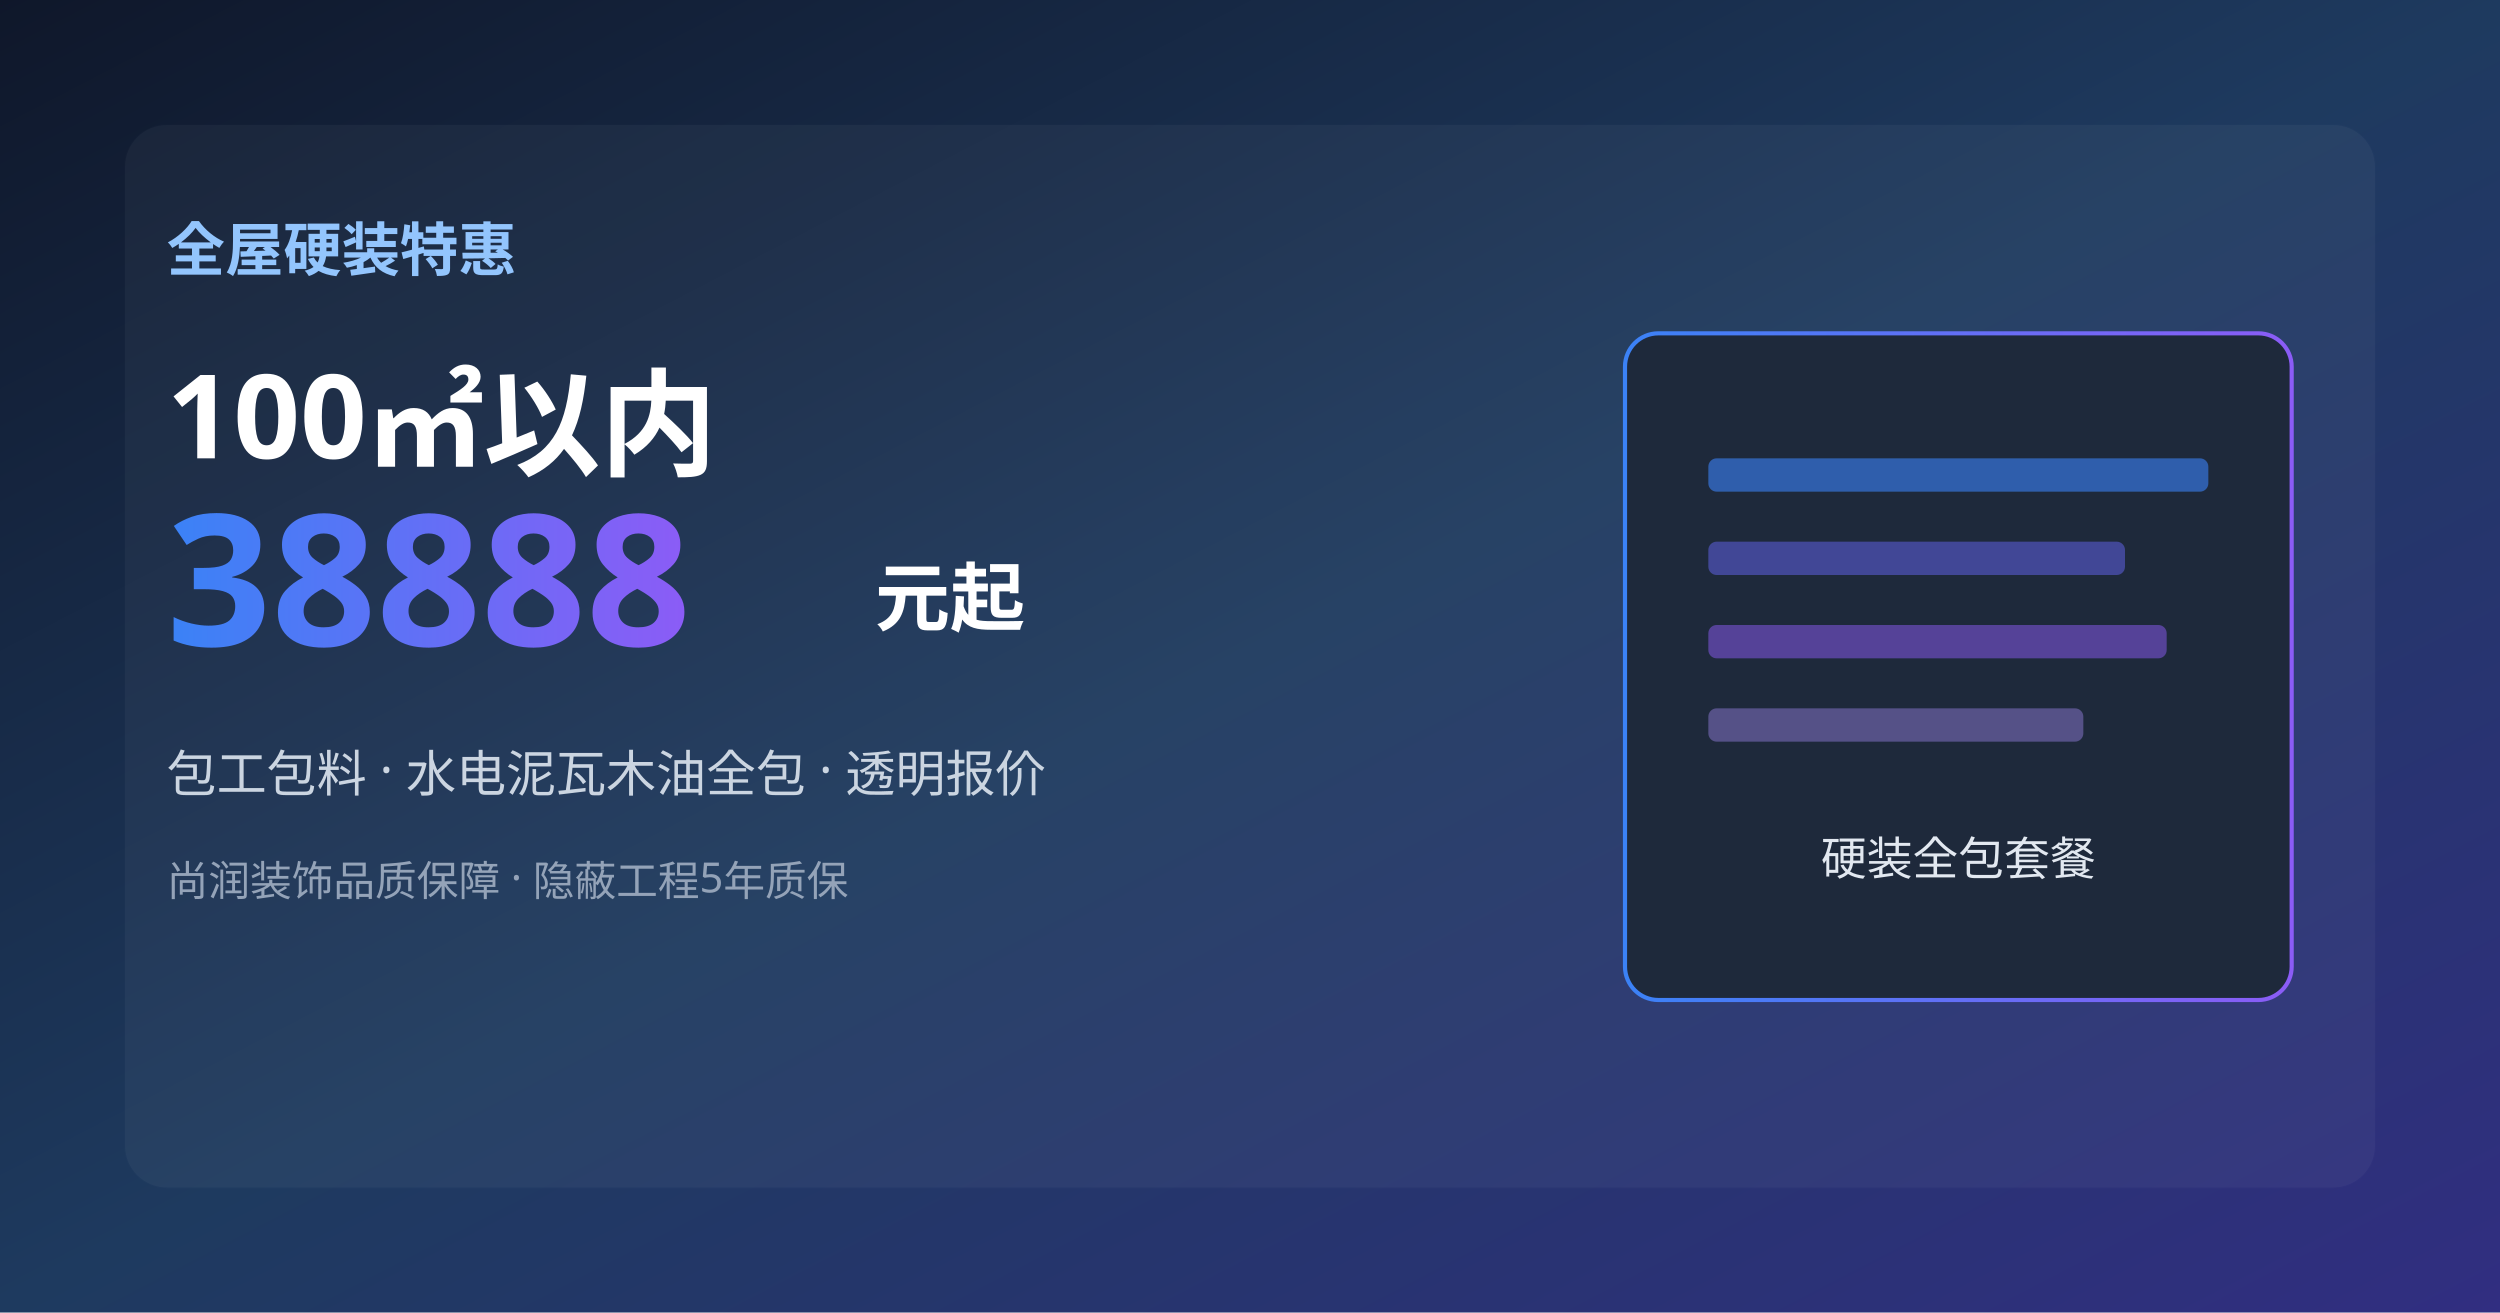
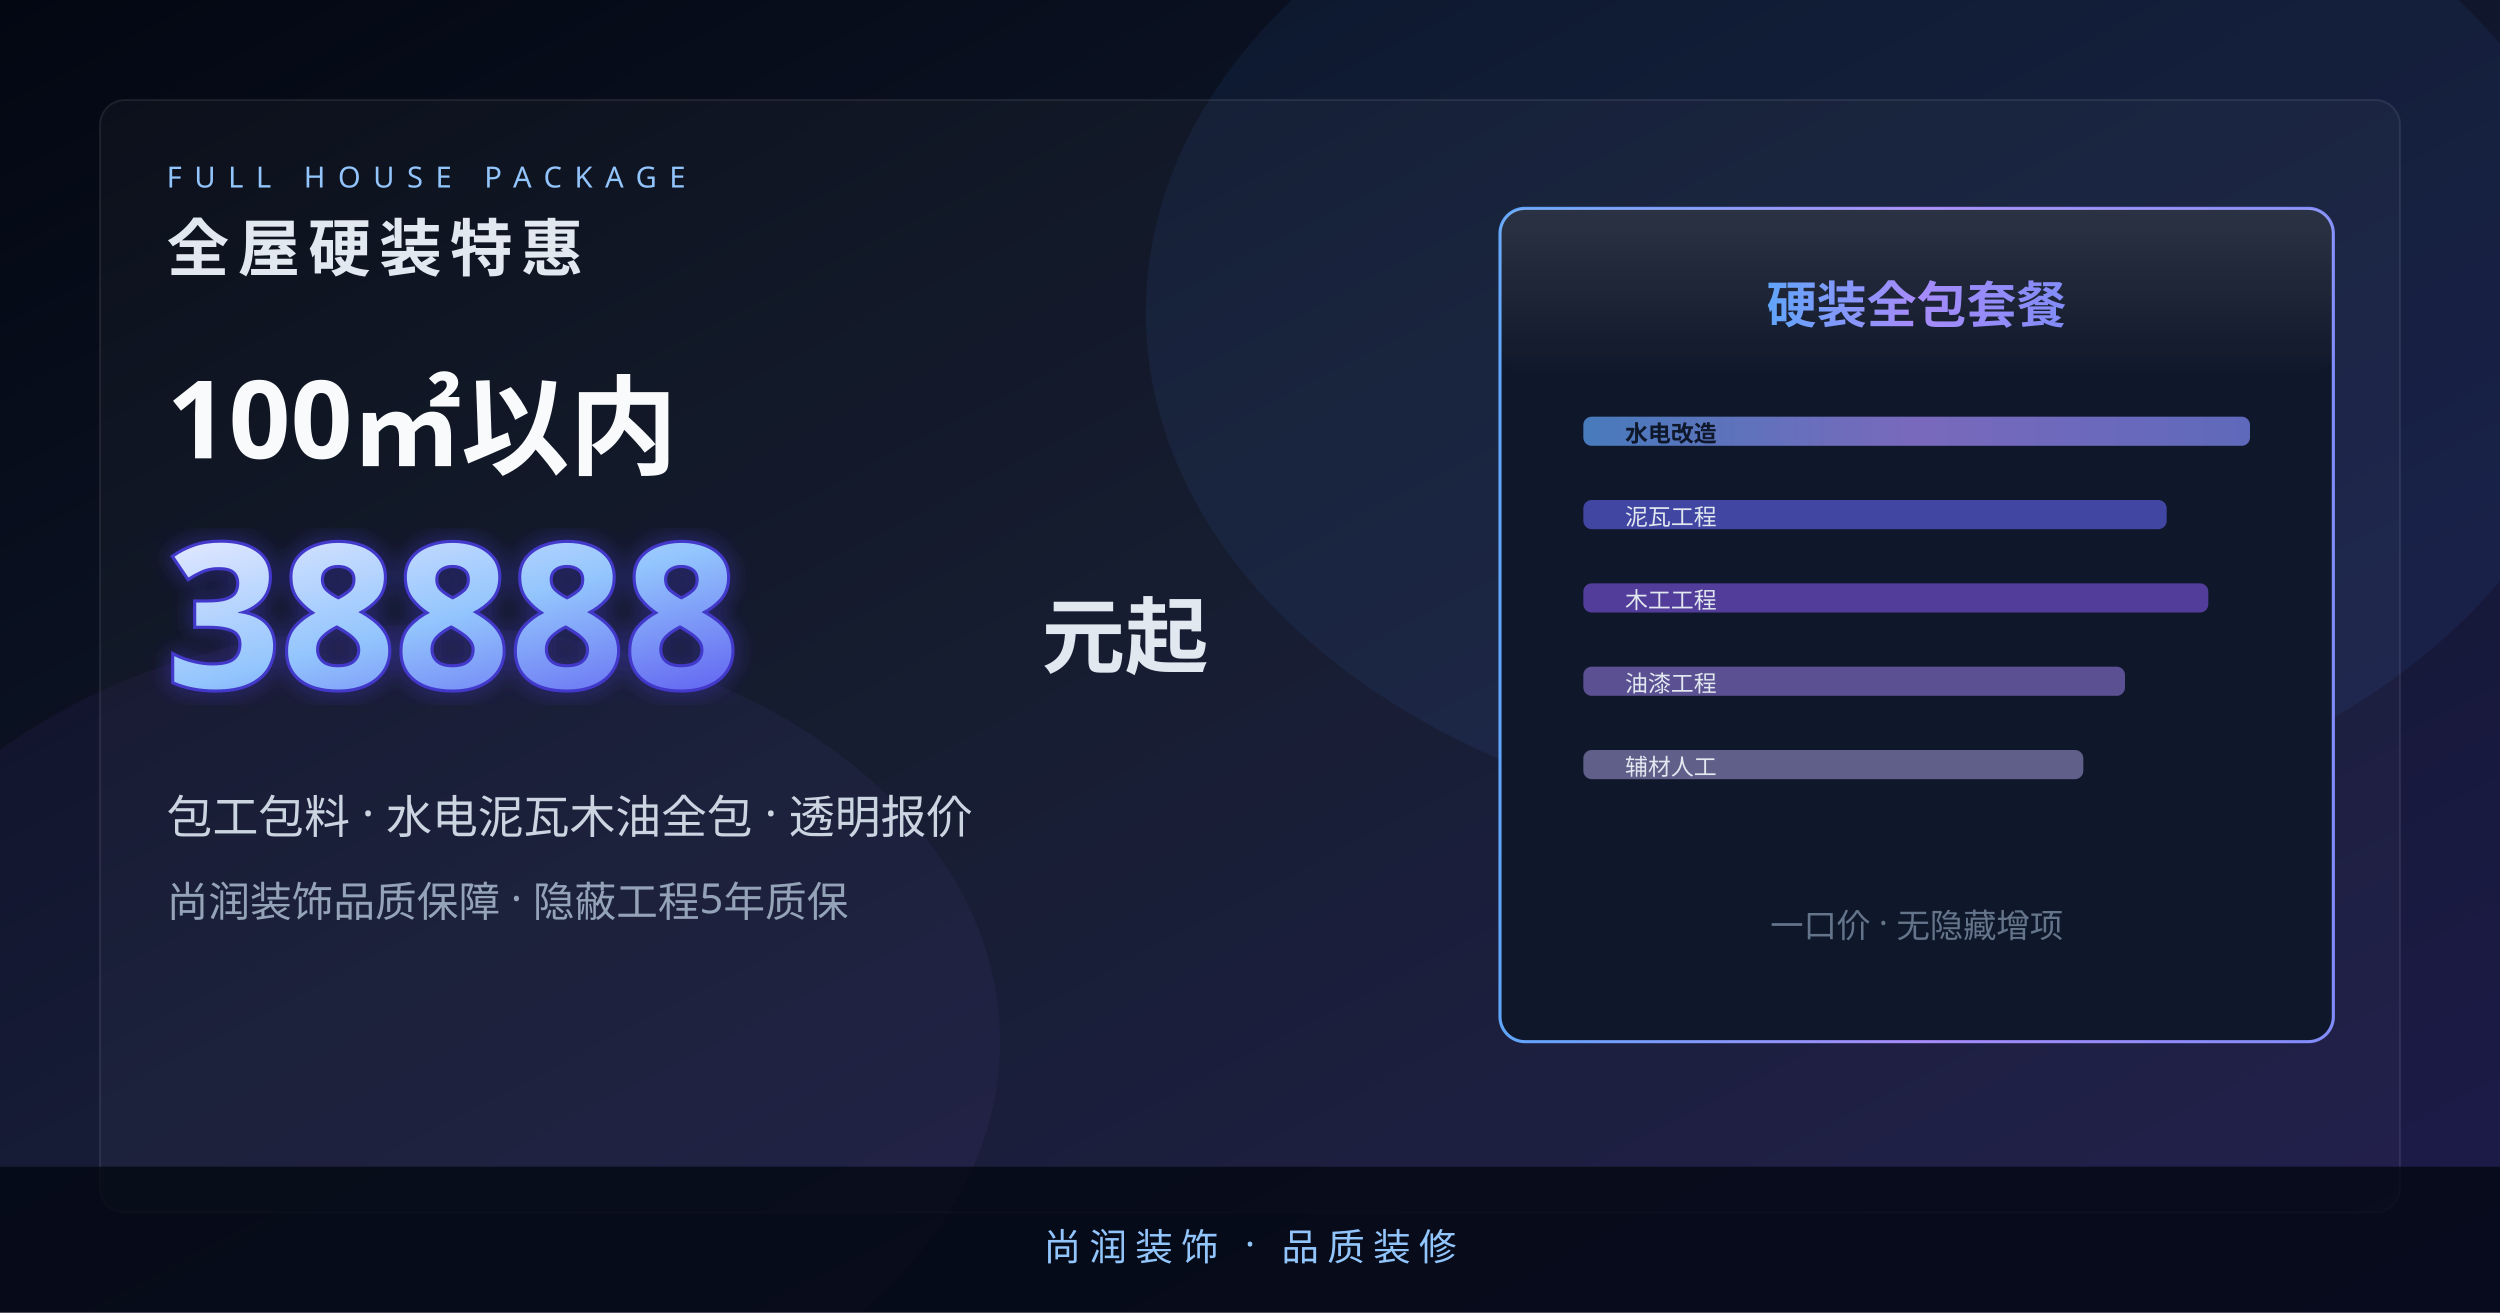
<svg xmlns="http://www.w3.org/2000/svg" viewBox="0 0 1200 630" fill="none">
  <defs>
    <linearGradient id="bg" x1="0" y1="0" x2="1" y2="1">
-       <stop offset="0%" stop-color="#0f172a" />
-       <stop offset="50%" stop-color="#1e3a5f" />
-       <stop offset="100%" stop-color="#312e81" />
+       <stop offset="0%" stop-color="#030712" />
+       <stop offset="45%" stop-color="#0f172a" />
+       <stop offset="100%" stop-color="#1e1b4b" />
    </linearGradient>
    <linearGradient id="accent" x1="0" y1="0" x2="1" y2="0">
-       <stop offset="0%" stop-color="#3b82f6" />
-       <stop offset="100%" stop-color="#8b5cf6" />
+       <stop offset="0%" stop-color="#60a5fa" />
+       <stop offset="50%" stop-color="#a78bfa" />
+       <stop offset="100%" stop-color="#818cf8" />
    </linearGradient>
+     <linearGradient id="price" x1="0" y1="0" x2="1" y2="1">
+       <stop offset="0%" stop-color="#e0e7ff" />
+       <stop offset="50%" stop-color="#93c5fd" />
+       <stop offset="100%" stop-color="#6366f1" />
+     </linearGradient>
+     <linearGradient id="shine" x1="0" y1="0" x2="0" y2="1">
+       <stop offset="0%" stop-color="#ffffff" stop-opacity="0.12" />
+       <stop offset="100%" stop-color="#ffffff" stop-opacity="0" />
+     </linearGradient>
+     <filter id="glow">
+       <feGaussianBlur stdDeviation="5" result="b" />
+       <feMerge>
+         <feMergeNode in="b" />
+         <feMergeNode in="SourceGraphic" />
+       </feMerge>
+     </filter>
  </defs>
  <rect width="1200" height="630" fill="url(#bg)" />
-   <rect x="60" y="60" width="1080" height="510" rx="20" fill="#ffffff" opacity="0.04" stroke="#ffffff" stroke-opacity="0.1" />
-   <text x="80" y="130" fill="#93c5fd" font-size="28" font-family="PingFang SC, Microsoft YaHei, sans-serif" font-weight="600">全屋硬装特惠</text>
-   <text x="80" y="220" fill="#ffffff" font-size="56" font-family="PingFang SC, Microsoft YaHei, sans-serif" font-weight="800">100㎡以内</text>
-   <text x="80" y="310" fill="url(#accent)" font-size="88" font-family="PingFang SC, Microsoft YaHei, sans-serif" font-weight="800">38888</text>
-   <text x="420" y="300" fill="#ffffff" font-size="36" font-family="PingFang SC, Microsoft YaHei, sans-serif" font-weight="600">元起</text>
-   <text x="80" y="380" fill="#cbd5e1" font-size="24" font-family="PingFang SC, Microsoft YaHei, sans-serif">包工包料 · 水电泥瓦木油全包 · 透明报价</text>
-   <text x="80" y="430" fill="#94a3b8" font-size="20" font-family="PingFang SC, Microsoft YaHei, sans-serif">尚润装饰品质保障 · 隐蔽工程5年质保</text>
-   <rect x="780" y="160" width="320" height="320" rx="16" fill="#1e293b" stroke="url(#accent)" stroke-width="2" />
-   <rect x="820" y="220" width="240" height="16" rx="4" fill="#3b82f6" opacity="0.6" />
-   <rect x="820" y="260" width="200" height="16" rx="4" fill="#6366f1" opacity="0.5" />
-   <rect x="820" y="300" width="220" height="16" rx="4" fill="#8b5cf6" opacity="0.5" />
-   <rect x="820" y="340" width="180" height="16" rx="4" fill="#a78bfa" opacity="0.4" />
-   <text x="940" y="420" text-anchor="middle" fill="#e2e8f0" font-size="22" font-family="PingFang SC, Microsoft YaHei, sans-serif">硬装全包套餐</text>
+   <ellipse cx="900" cy="150" rx="350" ry="250" fill="#3b82f6" opacity="0.08" />
+   <ellipse cx="200" cy="500" rx="280" ry="200" fill="#8b5cf6" opacity="0.06" />
+   <rect x="48" y="48" width="1104" height="534" rx="12" fill="#ffffff" fill-opacity="0.03" stroke="#ffffff" stroke-opacity="0.08" />
+   <text x="80" y="90" fill="#93c5fd" font-size="14" font-family="PingFang SC, Microsoft YaHei, sans-serif" letter-spacing="6">FULL HOUSE PACKAGE</text>
+   <text x="80" y="130" fill="#e2e8f0" font-size="30" font-family="PingFang SC, Microsoft YaHei, sans-serif" font-weight="700" letter-spacing="4">全屋硬装特惠</text>
+   <text x="80" y="220" fill="#f8fafc" font-size="52" font-family="PingFang SC, Microsoft YaHei, sans-serif" font-weight="800">100㎡以内</text>
+   <text x="80" y="330" fill="none" stroke="#4338ca" stroke-width="3" font-size="96" font-family="PingFang SC, Microsoft YaHei, sans-serif" font-weight="900" filter="url(#glow)">38888</text>
+   <text x="80" y="330" fill="url(#price)" font-size="96" font-family="PingFang SC, Microsoft YaHei, sans-serif" font-weight="900">38888</text>
+   <text x="500" y="320" fill="#e2e8f0" font-size="40" font-family="PingFang SC, Microsoft YaHei, sans-serif" font-weight="700">元起</text>
+   <line x1="80" y1="360" x2="560" y2="360" stroke="url(#accent)" stroke-width="2" opacity="0.5" />
+   <text x="80" y="400" fill="#cbd5e1" font-size="22" font-family="PingFang SC, Microsoft YaHei, sans-serif">包工包料 · 水电泥瓦木油全包 · 透明报价</text>
+   <text x="80" y="440" fill="#94a3b8" font-size="20" font-family="PingFang SC, Microsoft YaHei, sans-serif">尚润装饰品质保障 · 隐蔽工程5年质保</text>
+   <rect x="720" y="100" width="400" height="400" rx="12" fill="#0f172a" stroke="url(#accent)" stroke-width="1.5" />
+   <rect x="720" y="100" width="400" height="80" rx="12" fill="url(#shine)" />
+   <text x="920" y="155" text-anchor="middle" fill="url(#accent)" font-size="24" font-family="PingFang SC, Microsoft YaHei, sans-serif" font-weight="700">硬装全包套餐</text>
+   <rect x="760" y="200" width="320" height="14" rx="4" fill="url(#accent)" opacity="0.7" />
+   <text x="780" y="212" fill="#0f172a" font-size="11" font-family="PingFang SC, Microsoft YaHei, sans-serif" font-weight="700">水电改造</text>
+   <rect x="760" y="240" width="280" height="14" rx="4" fill="#6366f1" opacity="0.6" />
+   <text x="780" y="252" fill="#e2e8f0" font-size="11" font-family="PingFang SC, Microsoft YaHei, sans-serif">泥瓦工程</text>
+   <rect x="760" y="280" width="300" height="14" rx="4" fill="#8b5cf6" opacity="0.55" />
+   <text x="780" y="292" fill="#e2e8f0" font-size="11" font-family="PingFang SC, Microsoft YaHei, sans-serif">木工工程</text>
+   <rect x="760" y="320" width="260" height="14" rx="4" fill="#a78bfa" opacity="0.5" />
+   <text x="780" y="332" fill="#e2e8f0" font-size="11" font-family="PingFang SC, Microsoft YaHei, sans-serif">油漆工程</text>
+   <rect x="760" y="360" width="240" height="14" rx="4" fill="#c4b5fd" opacity="0.45" />
+   <text x="780" y="372" fill="#e2e8f0" font-size="11" font-family="PingFang SC, Microsoft YaHei, sans-serif">辅材人工</text>
+   <text x="920" y="450" text-anchor="middle" fill="#64748b" font-size="16" font-family="PingFang SC, Microsoft YaHei, sans-serif">一口价 · 无隐藏增项</text>
+   <rect x="0" y="560" width="1200" height="70" fill="#030712" opacity="0.8" />
+   <text x="600" y="605" text-anchor="middle" fill="#93c5fd" font-size="18" font-family="PingFang SC, Microsoft YaHei, sans-serif" letter-spacing="4">尚润装饰 · 品质装修</text>
</svg>
